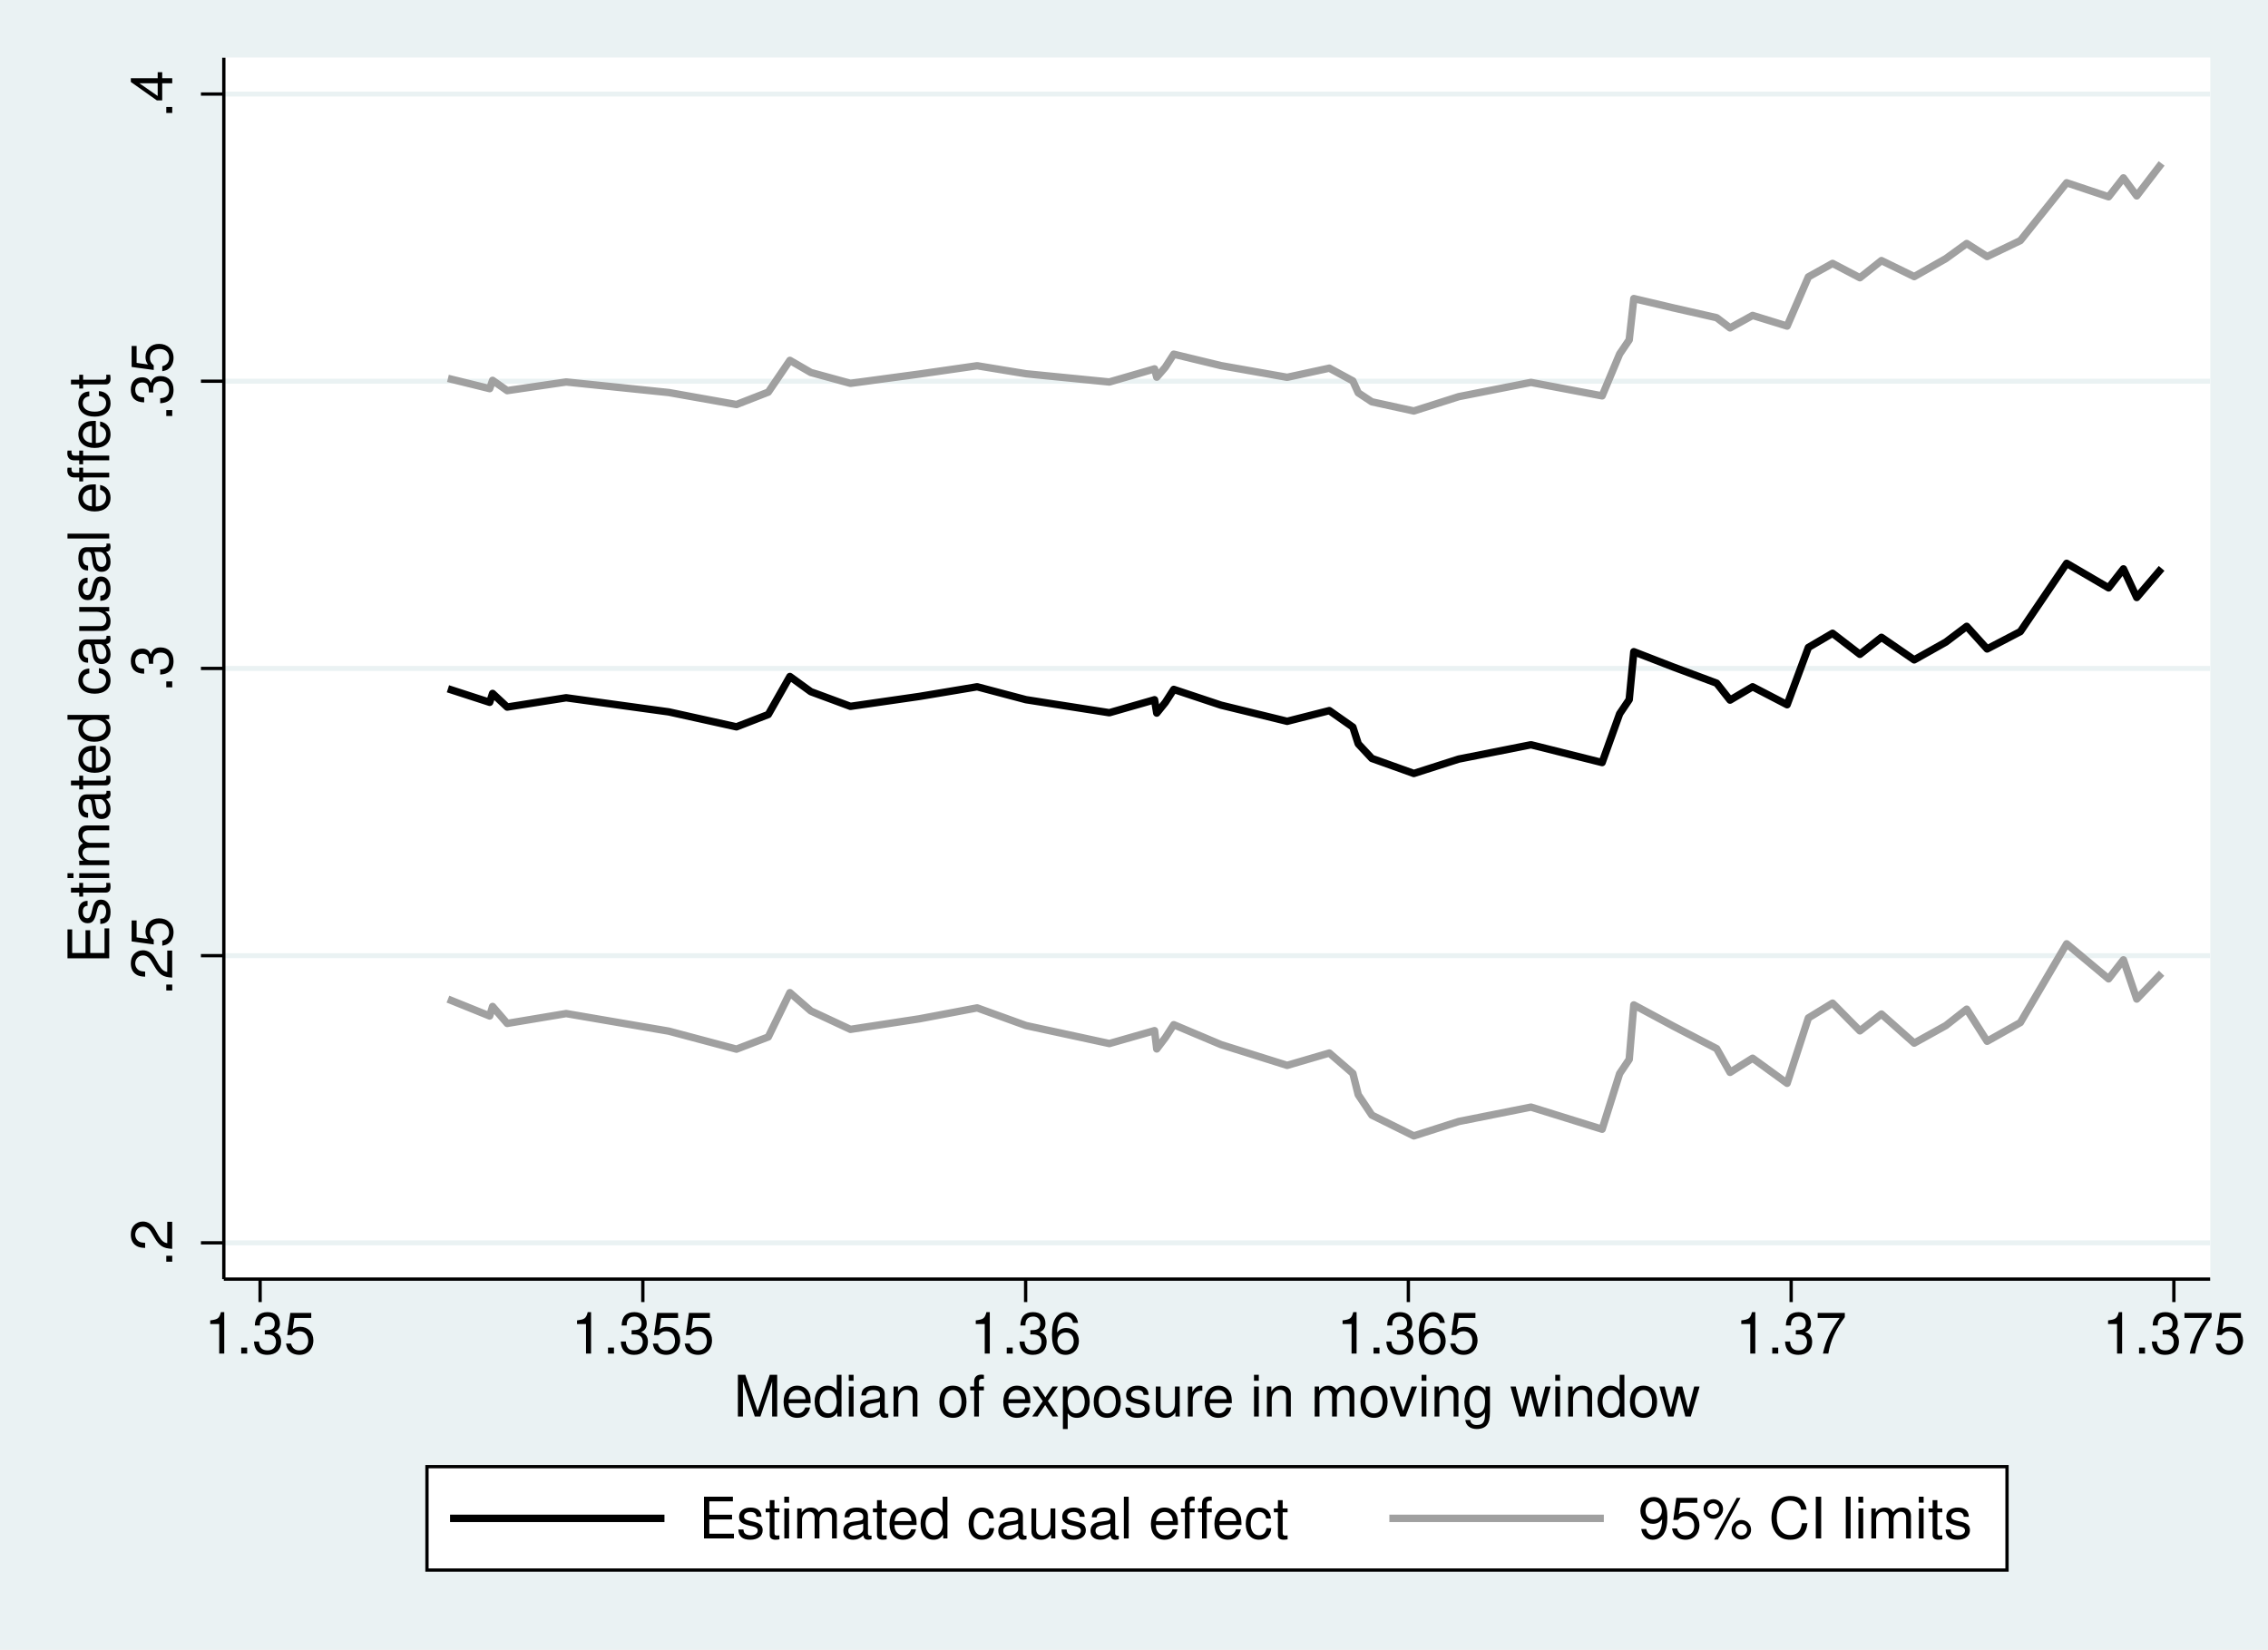
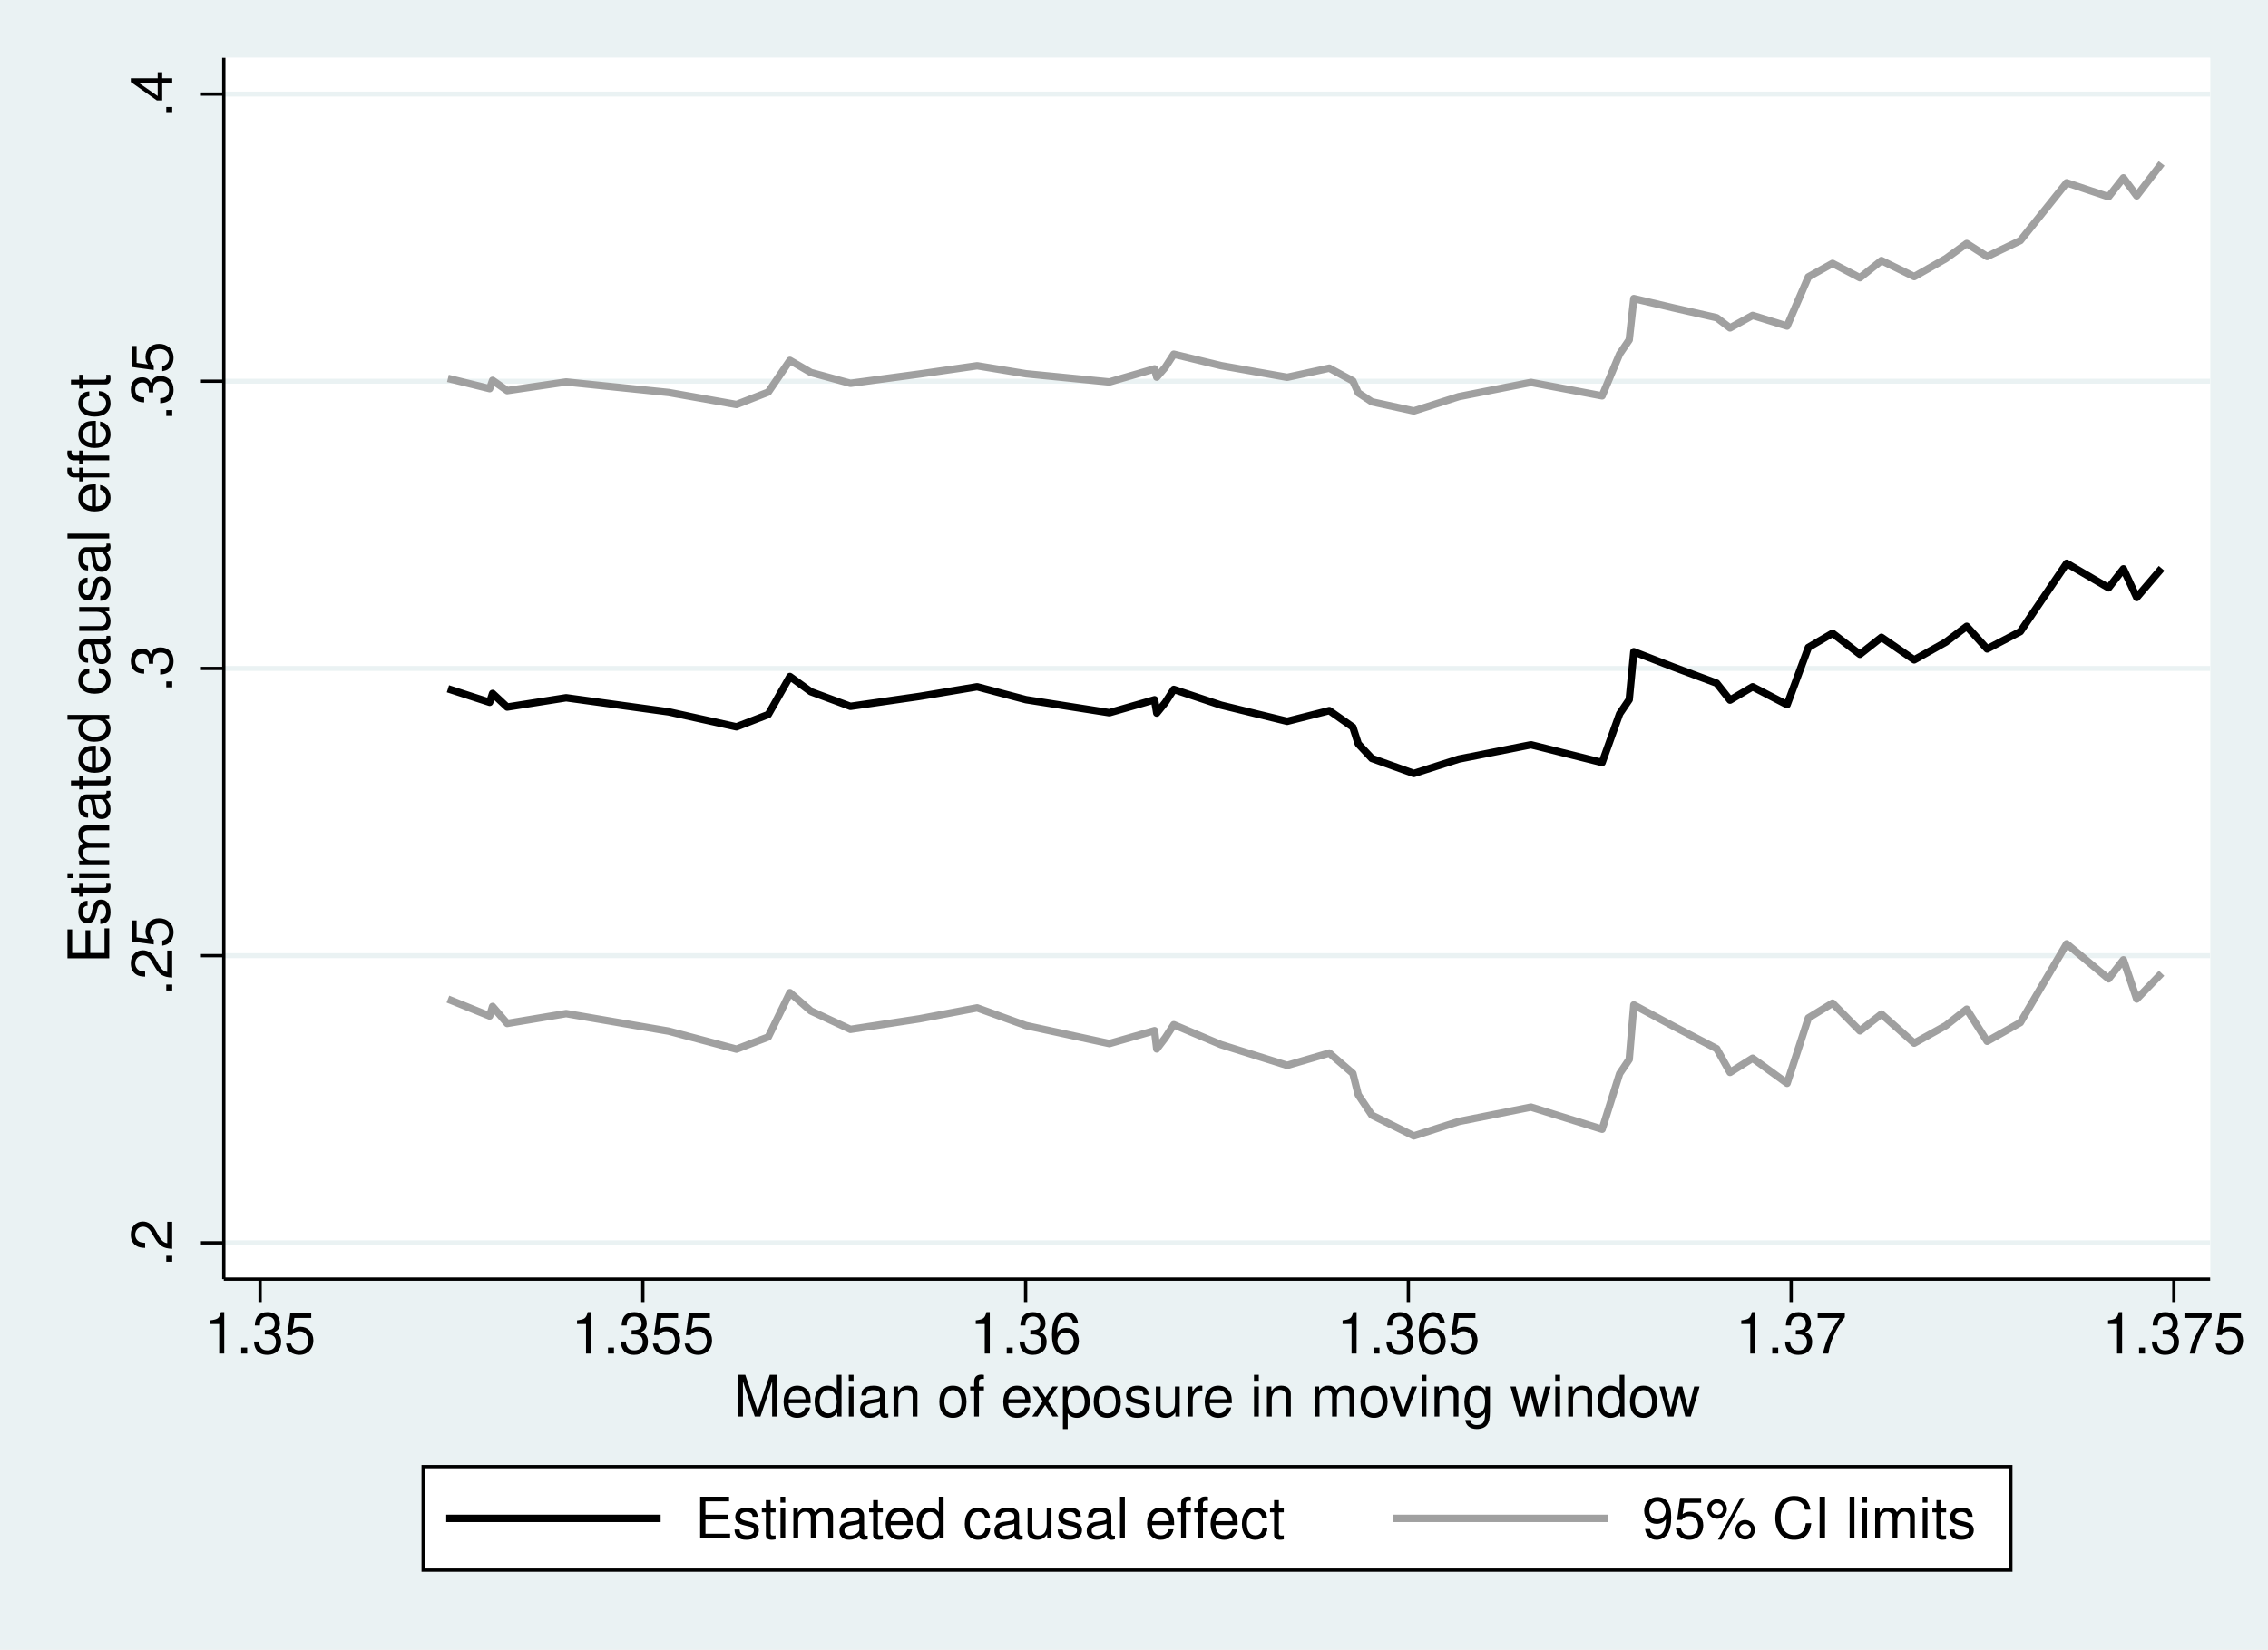
<svg xmlns="http://www.w3.org/2000/svg" version="1.1" width="5.500in" height="4.000in" viewBox="0 0 3960 2880">
  <rect x="0" y="0" width="3960" height="2880" style="fill:#EAF2F3;stroke:none" />
  <rect x="0.00" y="0.00" width="3959.88" height="2880.00" style="fill:#EAF2F3" />
  <rect x="2.88" y="2.88" width="3954.12" height="2874.24" style="fill:none;stroke:#EAF2F3;stroke-width:5.76" />
  <rect x="390.80" y="100.86" width="3468.22" height="2132.77" style="fill:#FFFFFF" />
  <rect x="393.68" y="103.74" width="3462.46" height="2127.01" style="fill:none;stroke:#FFFFFF;stroke-width:5.76" />
  <line x1="390.80" y1="2170.27" x2="3859.02" y2="2170.27" style="stroke:#EAF2F3;stroke-width:8.64" />
  <line x1="390.80" y1="1668.82" x2="3859.02" y2="1668.82" style="stroke:#EAF2F3;stroke-width:8.64" />
  <line x1="390.80" y1="1167.25" x2="3859.02" y2="1167.25" style="stroke:#EAF2F3;stroke-width:8.64" />
  <line x1="390.80" y1="665.67" x2="3859.02" y2="665.67" style="stroke:#EAF2F3;stroke-width:8.64" />
  <line x1="390.80" y1="164.22" x2="3859.02" y2="164.22" style="stroke:#EAF2F3;stroke-width:8.64" />
  <path d=" M782.10 1202.76 L854.99 1226.40 L860.06 1210.93 L885.56 1234.69 L988.52 1218.48 L1167.71 1243.11 L1285.89 1269.22 L1341.45 1247.69 L1379.19 1181.35 L1415.70 1207.84 L1484.88 1233.45 L1605.29 1216.13 L1706.14 1199.30 L1791.41 1221.82 L1936.94 1244.59 L2015.89 1221.95 L2019.72 1245.21 L2034.70 1226.65 L2049.42 1203.88 L2131.84 1231.35 L2247.42 1259.57 L2321.05 1240.88 L2362.14 1269.71 L2371.55 1298.92 L2395.30 1324.41 L2468.57 1350.65 L2547.02 1325.53 L2673.12 1300.53 L2797.37 1331.59 L2827.94 1246.45 L2844.64 1221.70 L2852.69 1138.04 L2921.99 1164.90 L2997.35 1192.99 L3020.74 1222.56 L3060.09 1199.30 L3120.36 1230.61 L3157.48 1130.62 L3199.68 1105.86 L3247.45 1142.62 L3285.07 1112.92 L3342.24 1152.27 L3397.56 1121.21 L3433.94 1093.74 L3469.58 1133.21 L3527.62 1102.89 L3608.43 983.72 L3681.69 1026.54 L3707.55 993.37 L3730.82 1043.37 L3774.25 992.51" stroke-linejoin="round" style="fill:none;stroke:#000000;stroke-width:12.96" />
  <path d=" M782.10 660.72 L854.99 678.67 L860.06 664.19 L885.56 682.13 L988.52 667.03 L1167.71 685.47 L1285.89 706.39 L1341.45 684.73 L1379.19 629.29 L1415.70 650.45 L1484.88 669.38 L1605.29 653.17 L1706.14 638.69 L1791.41 652.68 L1936.94 667.03 L2015.89 644.14 L2019.72 658.62 L2034.70 641.29 L2049.42 618.52 L2131.84 638.45 L2247.42 658.87 L2321.05 642.90 L2362.14 665.18 L2371.55 685.97 L2395.30 701.68 L2468.57 717.65 L2547.02 692.65 L2673.12 667.78 L2797.37 691.29 L2827.94 618.15 L2844.64 593.52 L2852.69 521.38 L2921.99 537.71 L2997.35 554.79 L3020.74 572.61 L3060.09 550.83 L3120.36 569.39 L3157.48 483.51 L3199.68 459.99 L3247.45 484.99 L3285.07 455.04 L3342.24 483.01 L3397.56 451.58 L3433.94 425.22 L3469.58 447.99 L3527.62 420.14 L3608.43 319.16 L3681.69 343.66 L3707.55 310.62 L3730.82 342.06 L3774.25 285.38" stroke-linejoin="round" style="fill:none;stroke:#A0A0A0;stroke-width:12.96" />
  <path d=" M782.10 1744.68 L854.99 1774.14 L860.06 1757.55 L885.56 1787.13 L988.52 1769.93 L1167.71 1800.62 L1285.89 1832.05 L1341.45 1810.77 L1379.19 1733.42 L1415.70 1765.23 L1484.88 1797.52 L1605.29 1779.09 L1706.14 1760.03 L1791.41 1790.84 L1936.94 1822.28 L2015.89 1799.75 L2019.72 1831.68 L2034.70 1812.00 L2049.42 1789.36 L2131.84 1824.13 L2247.42 1860.39 L2321.05 1838.86 L2362.14 1874.38 L2371.55 1911.75 L2395.30 1947.27 L2468.57 1983.53 L2547.02 1958.40 L2673.12 1933.28 L2797.37 1971.89 L2827.94 1874.75 L2844.64 1850.00 L2852.69 1754.83 L2921.99 1792.08 L2997.35 1831.19 L3020.74 1872.64 L3060.09 1847.89 L3120.36 1891.70 L3157.48 1777.60 L3199.68 1751.74 L3247.45 1800.12 L3285.07 1770.79 L3342.24 1821.53 L3397.56 1790.84 L3433.94 1762.26 L3469.58 1818.32 L3527.62 1785.64 L3608.43 1648.15 L3681.69 1709.29 L3707.55 1676.12 L3730.82 1744.56 L3774.25 1699.51" stroke-linejoin="round" style="fill:none;stroke:#A0A0A0;stroke-width:12.96" />
  <line x1="390.80" y1="2233.63" x2="390.80" y2="100.86" style="stroke:#000000;stroke-width:5.76" />
  <line x1="390.80" y1="2170.27" x2="350.83" y2="2170.27" style="stroke:#000000;stroke-width:5.76" />
  <text x="300.72" y="2170.27" style="font-family:'Helvetica';font-size:99.99px;fill:#000000" transform="rotate(-90 300.72,2170.27)" text-anchor="middle">.2</text>
  <line x1="390.80" y1="1668.82" x2="350.83" y2="1668.82" style="stroke:#000000;stroke-width:5.76" />
  <text x="300.72" y="1668.82" style="font-family:'Helvetica';font-size:99.99px;fill:#000000" transform="rotate(-90 300.72,1668.82)" text-anchor="middle">.25</text>
  <line x1="390.80" y1="1167.25" x2="350.83" y2="1167.25" style="stroke:#000000;stroke-width:5.76" />
  <text x="300.72" y="1167.25" style="font-family:'Helvetica';font-size:99.99px;fill:#000000" transform="rotate(-90 300.72,1167.25)" text-anchor="middle">.3</text>
  <line x1="390.80" y1="665.67" x2="350.83" y2="665.67" style="stroke:#000000;stroke-width:5.76" />
  <text x="300.72" y="665.67" style="font-family:'Helvetica';font-size:99.99px;fill:#000000" transform="rotate(-90 300.72,665.67)" text-anchor="middle">.35</text>
  <line x1="390.80" y1="164.22" x2="350.83" y2="164.22" style="stroke:#000000;stroke-width:5.76" />
  <text x="300.72" y="164.22" style="font-family:'Helvetica';font-size:99.99px;fill:#000000" transform="rotate(-90 300.72,164.22)" text-anchor="middle">.4</text>
  <text x="190.71" y="1167.25" style="font-family:'Helvetica';font-size:99.99px;fill:#000000" transform="rotate(-90 190.71,1167.25)" text-anchor="middle">Estimated causal effect</text>
  <line x1="390.80" y1="2233.63" x2="3859.02" y2="2233.63" style="stroke:#000000;stroke-width:5.76" />
  <line x1="454.16" y1="2233.63" x2="454.16" y2="2273.73" style="stroke:#000000;stroke-width:5.76" />
  <text x="454.16" y="2363.59" style="font-family:'Helvetica';font-size:99.99px;fill:#000000" text-anchor="middle">1.35</text>
  <line x1="1122.41" y1="2233.63" x2="1122.41" y2="2273.73" style="stroke:#000000;stroke-width:5.76" />
  <text x="1122.41" y="2363.59" style="font-family:'Helvetica';font-size:99.99px;fill:#000000" text-anchor="middle">1.355</text>
  <line x1="1790.79" y1="2233.63" x2="1790.79" y2="2273.73" style="stroke:#000000;stroke-width:5.76" />
  <text x="1790.79" y="2363.59" style="font-family:'Helvetica';font-size:99.99px;fill:#000000" text-anchor="middle">1.36</text>
  <line x1="2459.04" y1="2233.63" x2="2459.04" y2="2273.73" style="stroke:#000000;stroke-width:5.76" />
  <text x="2459.04" y="2363.59" style="font-family:'Helvetica';font-size:99.99px;fill:#000000" text-anchor="middle">1.365</text>
  <line x1="3127.41" y1="2233.63" x2="3127.41" y2="2273.73" style="stroke:#000000;stroke-width:5.76" />
  <text x="3127.41" y="2363.59" style="font-family:'Helvetica';font-size:99.99px;fill:#000000" text-anchor="middle">1.37</text>
  <line x1="3795.66" y1="2233.63" x2="3795.66" y2="2273.73" style="stroke:#000000;stroke-width:5.76" />
  <text x="3795.66" y="2363.59" style="font-family:'Helvetica';font-size:99.99px;fill:#000000" text-anchor="middle">1.375</text>
  <text x="2124.91" y="2473.60" style="font-family:'Helvetica';font-size:99.99px;fill:#000000" text-anchor="middle">Median of exposure in moving window</text>
-   <rect x="742.62" y="2558.24" width="2764.58" height="186.37" style="fill:#FFFFFF" />
-   <rect x="745.50" y="2561.12" width="2758.82" height="180.61" style="fill:none;stroke:#000000;stroke-width:5.76" />
-   <line x1="785.81" y1="2651.43" x2="1160.16" y2="2651.43" style="stroke:#000000;stroke-width:12.96" />
-   <line x1="2425.87" y1="2651.43" x2="2800.34" y2="2651.43" style="stroke:#A0A0A0;stroke-width:12.96" />
-   <text x="1220.18" y="2686.46" style="font-family:'Helvetica';font-size:99.99px;fill:#000000">Estimated causal effect</text>
-   <text x="2860.36" y="2686.46" style="font-family:'Helvetica';font-size:99.99px;fill:#000000">95% CI limits</text>
+   <rect x="735.94" y="2558.24" width="2777.94" height="186.37" style="fill:#FFFFFF" />
+   <rect x="738.82" y="2561.12" width="2772.18" height="180.61" style="fill:none;stroke:#000000;stroke-width:5.76" />
+   <line x1="779.13" y1="2651.43" x2="1153.47" y2="2651.43" style="stroke:#000000;stroke-width:12.96" />
+   <line x1="2432.68" y1="2651.43" x2="2807.02" y2="2651.43" style="stroke:#A0A0A0;stroke-width:12.96" />
+   <text x="1213.49" y="2686.46" style="font-family:'Helvetica';font-size:99.99px;fill:#000000">Estimated causal effect</text>
+   <text x="2867.04" y="2686.46" style="font-family:'Helvetica';font-size:99.99px;fill:#000000">95% CI limits</text>
</svg>
